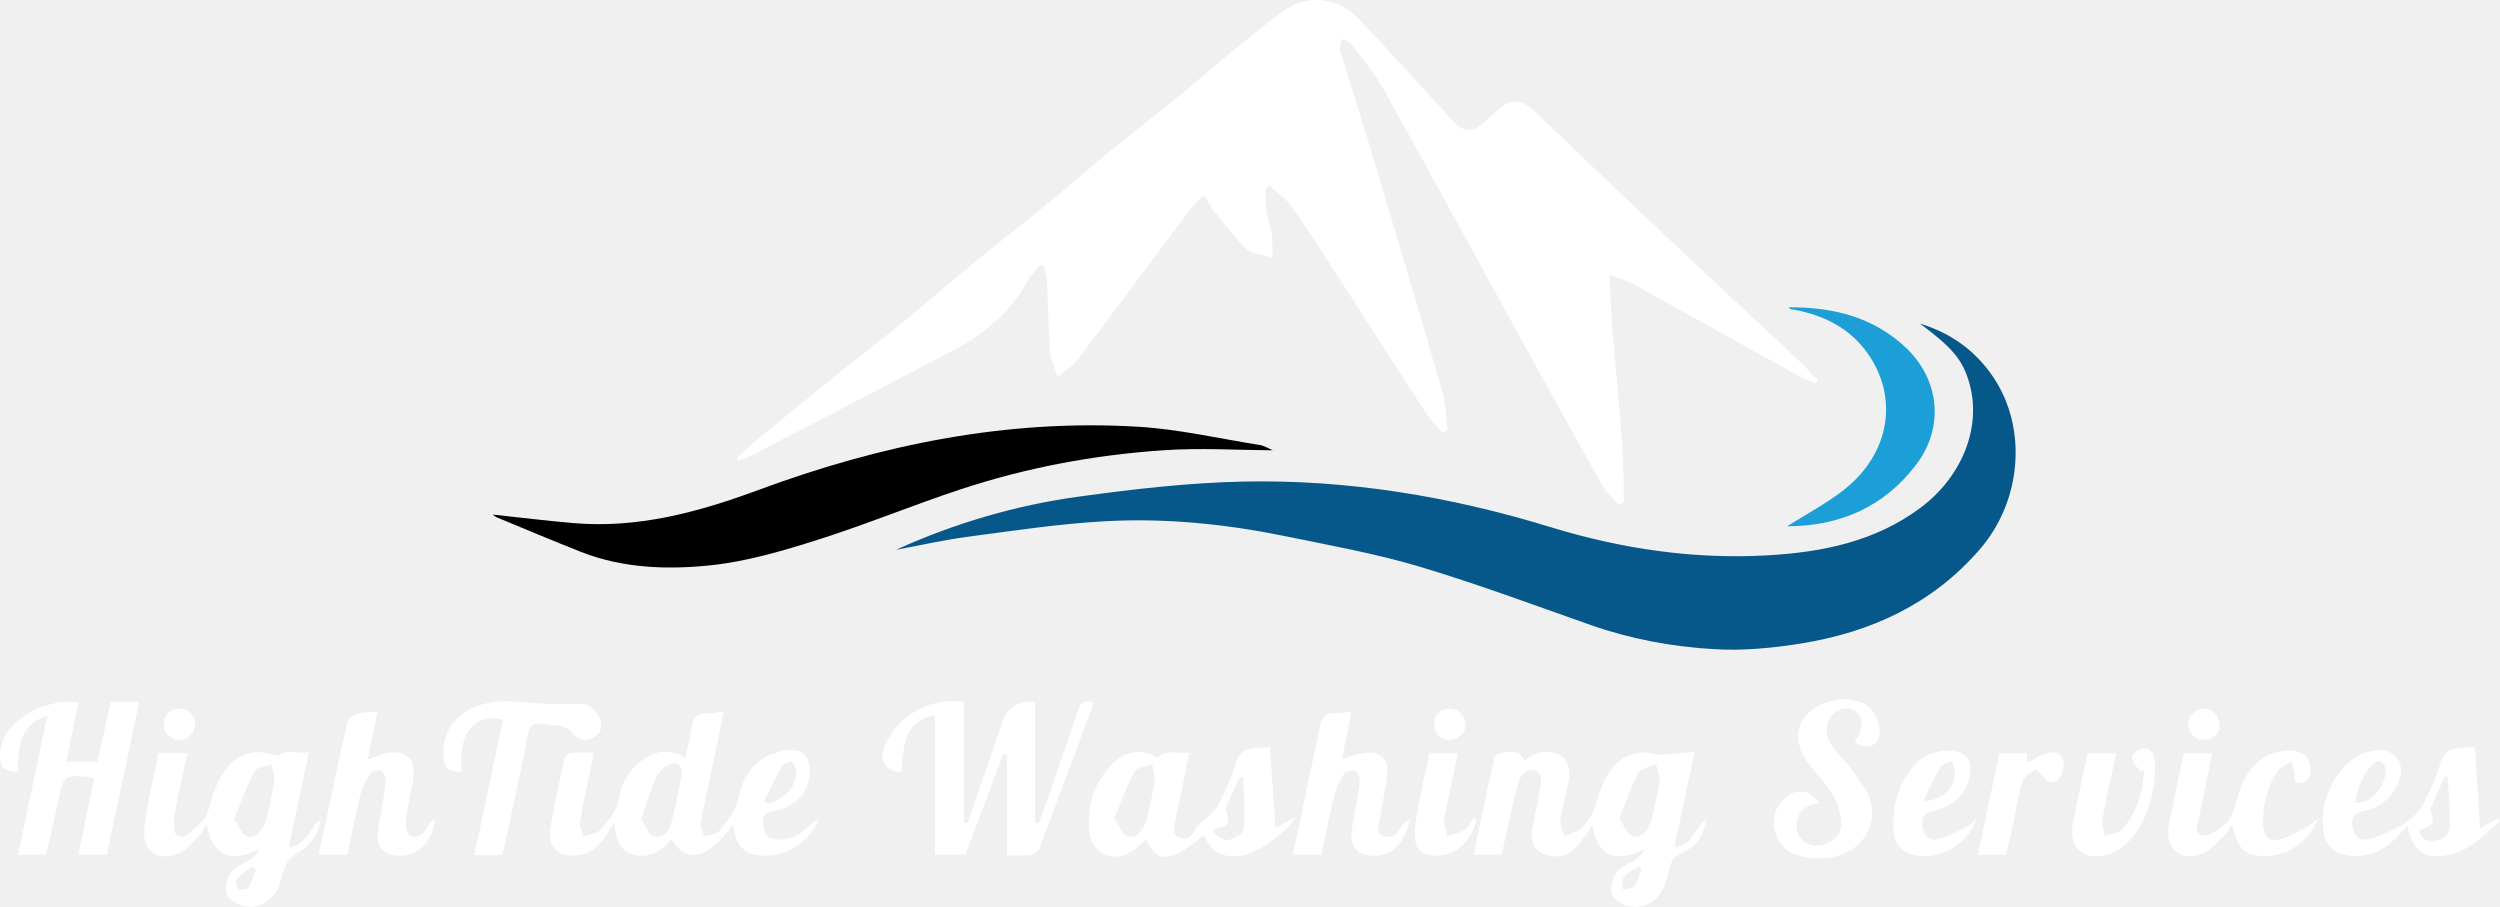
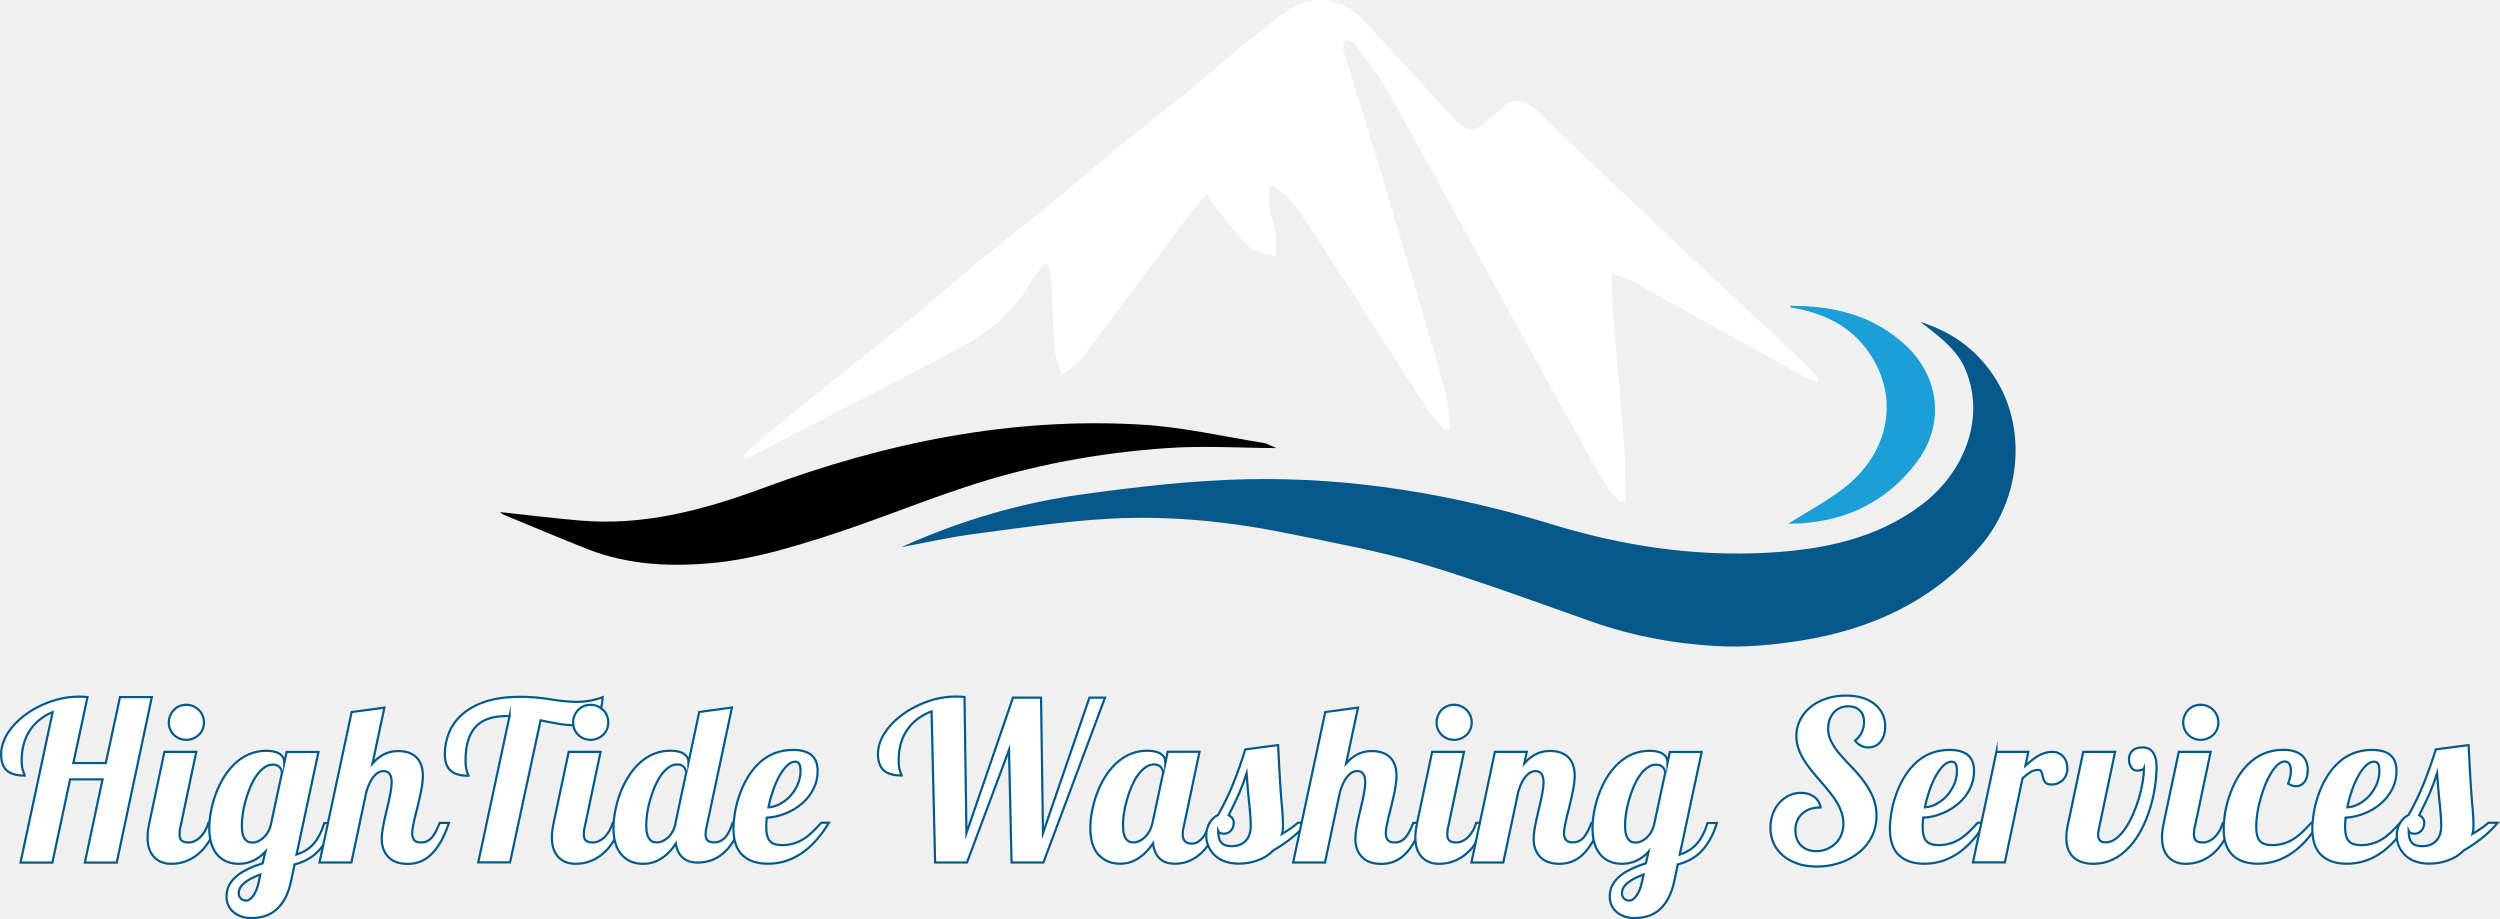
- <svg xmlns="http://www.w3.org/2000/svg" viewBox="0 0 281.16 101.98">
+ <svg xmlns="http://www.w3.org/2000/svg" viewBox="0 0 282.53 103.84">
  <defs>
-     <style>.d{fill:#fff;}.e{fill:#1c9ed7;}.f{fill:#06588b;}</style>
+     <style>.d,.e{fill:#fff;}.f{fill:#1c9ed7;}.g{fill:#06588b;}.e{stroke:#02598c;stroke-miterlimit:10;stroke-width:.25px;}</style>
  </defs>
  <g id="a" />
  <g id="b">
    <g id="c">
      <g>
-         <path class="d" d="M234.8,84.71h3.2c-.54,2.54-1.11,4.98-1.56,7.45-.11,.59,.18,1.25,.28,1.87,.65-.24,1.49-.29,1.91-.74,1.71-1.86,2.33-4.19,2.51-6.64l-.43,.15c-.35-.53-.88-1.04-.96-1.61-.04-.29,.71-.94,1.16-.99,.94-.11,1.43,.62,1.45,1.48,.04,3.35-.68,6.48-3.02,9.02-.54,.58-1.3,1.05-2.05,1.32-2.83,1.01-4.71-.59-4.15-3.52,.49-2.56,1.09-5.11,1.66-7.78Z" />
-         <path class="d" d="M225.62,96.13h-3.17c.81-3.84,1.6-7.6,2.4-11.41h3.12v1.06c.79-.38,1.48-.84,2.25-1.07,.83-.25,1.69,.06,1.85,.94,.11,.61-.14,1.45-.54,1.93-.45,.54-1.19,.6-1.72-.21-.23-.35-.81-.88-.92-.81-.55,.32-1.25,.74-1.41,1.27-.48,1.57-.74,3.2-1.08,4.81-.25,1.16-.51,2.31-.77,3.49Z" />
+         <path class="d" d="M83.92,51.55c.7-.64,1.38-1.32,2.12-1.93,2.72-2.25,5.45-4.49,8.2-6.7,3.02-2.43,6.09-4.8,9.1-7.25,2.55-2.08,5-4.27,7.55-6.35,2.5-2.05,5.07-4,7.57-6.05,2.51-2.05,4.95-4.19,7.46-6.25,2.54-2.08,5.14-4.09,7.69-6.16,1.91-1.56,3.75-3.2,5.66-4.76,2.05-1.67,4.08-3.37,6.23-4.89,2.71-1.91,6.04-1.55,8.43,.95,3.55,3.72,6.96,7.56,10.46,11.33,1.39,1.49,2.25,1.48,3.75,.14,.66-.59,1.34-1.17,2.01-1.75,.89-.76,2.29-.54,3.46,.58,4.61,4.38,9.19,8.79,13.82,13.15,5.32,5.02,10.68,9.99,16.02,15,.73,.68,1.38,1.44,2.07,2.16l-.2,.34c-.64-.27-1.31-.49-1.92-.83-6.22-3.44-12.42-6.91-18.65-10.34-.71-.39-1.52-.6-2.62-1.02,.17,8.81,1.69,17.18,1.57,25.6l-.6,.22c-.57-.65-1.27-1.22-1.68-1.95-3.1-5.49-6.15-11-9.19-16.52-5.15-9.36-10.25-18.75-15.46-28.09-1.02-1.83-2.39-3.48-3.65-5.18-.23-.31-.73-.42-1.1-.62-.07,.45-.31,.95-.19,1.34,1.36,4.53,2.82,9.04,4.17,13.57,2.45,8.2,4.89,16.4,7.26,24.63,.41,1.43,.44,2.96,.64,4.45l-.55,.32c-.6-.69-1.29-1.33-1.79-2.09-3.33-5.11-6.62-10.26-9.93-15.39-1.73-2.67-3.43-5.36-5.26-7.96-.64-.91-1.63-1.58-2.46-2.35l-.52,.33c.04,.88,.02,1.77,.15,2.63,.12,.79,.47,1.55,.57,2.34,.12,.91,.07,1.84,.09,2.76-.96-.28-2.18-.3-2.84-.91-1.43-1.31-2.59-2.91-3.83-4.42-.37-.45-.62-.99-1.07-1.71-.7,.77-1.32,1.34-1.81,2.01-4.15,5.53-8.26,11.1-12.44,16.61-.56,.74-1.46,1.23-2.2,1.83-.28-.94-.73-1.86-.81-2.81-.2-2.62-.23-5.25-.37-7.88-.03-.57-.2-1.14-.31-1.7l-.43-.18c-.48,.58-1.07,1.11-1.42,1.76-1.94,3.55-4.89,6.01-8.39,7.85-7.7,4.05-15.44,8.05-23.16,12.06-.31,.16-.68,.23-1.02,.34l-.18-.31Z" />
+         <path class="g" d="M101.89,61.82c6.56-2.97,13.44-5,20.55-5.97,6.11-.84,12.29-1.56,18.45-1.69,11.78-.25,23.3,1.66,34.58,5.12,7.97,2.44,16.15,3.66,24.51,3.17,6.12-.36,12.03-1.56,17.09-5.33,4.7-3.51,6.88-9.04,5.54-13.92-.73-2.68-1.86-4.03-5.58-6.81,3.44,1.06,6.23,3.02,8.26,6.05,3.85,5.76,3.17,13.88-1.5,19.3-5.35,6.21-12.3,9.37-20.19,10.64-3.19,.51-6.48,.82-9.69,.63-4.72-.27-9.39-1.13-13.89-2.71-6.41-2.25-12.77-4.63-19.27-6.57-4.89-1.46-9.95-2.37-14.96-3.4-6.72-1.38-13.54-2.09-20.39-1.71-5.11,.28-10.19,1.05-15.27,1.72-2.76,.36-5.49,.98-8.23,1.49Z" />
+         <path d="M144.3,50.64c-4.14-.02-8.29-.29-12.41,0-7.76,.53-15.39,1.95-22.79,4.4-5.39,1.78-10.65,3.96-16.06,5.67-3.91,1.24-7.93,2.43-11.98,2.86-4.92,.52-9.94,.35-14.68-1.52-3.16-1.25-6.29-2.57-9.43-3.87-.17-.07-.31-.21-.45-.31,2.99,.32,5.97,.69,8.96,.95,7.3,.65,14.12-1.2,20.91-3.71,13.74-5.09,27.93-8,42.66-7.12,4.61,.27,9.17,1.33,13.74,2.06,.52,.08,1,.4,1.51,.61h.02Z" />
+         <path class="f" d="M202.3,34.56c4.94-.03,9.46,1.09,13.1,4.5,3.85,3.61,4.39,8.98,1.21,13.18-3.61,4.77-8.59,6.94-14.53,6.95,2.15-1.36,4.37-2.53,6.33-4.05,5.22-4.06,6.29-10.39,2.72-15.42-1.98-2.79-4.81-4.21-8.1-4.86-.2-.04-.39-.06-.59-.1-.04,0-.06-.08-.15-.19Z" />
        <g>
-           <path class="d" d="M82.83,51.55c.7-.64,1.38-1.32,2.12-1.93,2.72-2.25,5.45-4.49,8.2-6.7,3.02-2.43,6.09-4.8,9.1-7.25,2.55-2.08,5-4.27,7.55-6.35,2.5-2.05,5.07-4,7.57-6.05,2.51-2.05,4.95-4.19,7.46-6.25,2.54-2.08,5.14-4.09,7.69-6.16,1.91-1.56,3.75-3.2,5.66-4.76,2.05-1.67,4.08-3.37,6.23-4.89,2.71-1.91,6.04-1.55,8.43,.95,3.55,3.72,6.96,7.56,10.46,11.33,1.39,1.49,2.25,1.48,3.75,.14,.66-.59,1.34-1.17,2.01-1.75,.89-.76,2.29-.54,3.46,.58,4.61,4.38,9.19,8.79,13.82,13.15,5.32,5.02,10.68,9.99,16.02,15,.73,.68,1.38,1.44,2.07,2.16l-.2,.34c-.64-.27-1.31-.49-1.92-.83-6.22-3.44-12.42-6.91-18.65-10.34-.71-.39-1.52-.6-2.62-1.02,.17,8.81,1.69,17.18,1.57,25.6l-.6,.22c-.57-.65-1.27-1.22-1.68-1.95-3.1-5.49-6.15-11-9.19-16.52-5.15-9.36-10.25-18.75-15.46-28.09-1.02-1.83-2.39-3.48-3.65-5.18-.23-.31-.73-.42-1.1-.62-.07,.45-.31,.95-.19,1.34,1.36,4.53,2.82,9.04,4.17,13.57,2.45,8.2,4.89,16.4,7.26,24.63,.41,1.43,.44,2.96,.64,4.45l-.55,.32c-.6-.69-1.29-1.33-1.79-2.09-3.33-5.11-6.62-10.26-9.93-15.39-1.73-2.67-3.43-5.36-5.26-7.96-.64-.91-1.63-1.58-2.46-2.35l-.52,.33c.04,.88,.02,1.77,.15,2.63,.12,.79,.47,1.55,.57,2.34,.12,.91,.07,1.84,.09,2.76-.96-.28-2.18-.3-2.84-.91-1.43-1.31-2.59-2.91-3.83-4.42-.37-.45-.62-.99-1.07-1.71-.7,.77-1.32,1.34-1.81,2.01-4.15,5.53-8.26,11.1-12.44,16.61-.56,.74-1.46,1.23-2.2,1.83-.28-.94-.73-1.86-.81-2.81-.2-2.62-.23-5.25-.37-7.88-.03-.57-.2-1.14-.31-1.7l-.43-.18c-.48,.58-1.07,1.11-1.42,1.76-1.94,3.55-4.89,6.01-8.39,7.85-7.7,4.05-15.44,8.05-23.16,12.06-.31,.16-.68,.23-1.02,.34l-.18-.31Z" />
-           <path class="f" d="M100.79,61.82c6.56-2.97,13.44-5,20.55-5.97,6.11-.84,12.29-1.56,18.45-1.69,11.78-.25,23.3,1.66,34.58,5.12,7.97,2.44,16.15,3.66,24.51,3.17,6.12-.36,12.03-1.56,17.09-5.33,4.7-3.51,6.88-9.04,5.54-13.92-.73-2.68-1.86-4.03-5.58-6.81,3.44,1.06,6.23,3.02,8.26,6.05,3.85,5.76,3.17,13.88-1.5,19.3-5.35,6.21-12.3,9.37-20.19,10.64-3.19,.51-6.48,.82-9.69,.63-4.72-.27-9.39-1.13-13.89-2.71-6.41-2.25-12.77-4.63-19.27-6.57-4.89-1.46-9.95-2.37-14.96-3.4-6.72-1.38-13.54-2.09-20.39-1.71-5.11,.28-10.19,1.05-15.27,1.72-2.76,.36-5.49,.98-8.23,1.49Z" />
-           <path d="M143.21,50.64c-4.14-.02-8.29-.29-12.41,0-7.76,.53-15.39,1.95-22.79,4.4-5.39,1.78-10.65,3.96-16.06,5.67-3.91,1.24-7.93,2.43-11.98,2.86-4.92,.52-9.94,.35-14.68-1.52-3.16-1.25-6.29-2.57-9.43-3.87-.17-.07-.31-.21-.45-.31,2.99,.32,5.97,.69,8.96,.95,7.3,.65,14.12-1.2,20.91-3.71,13.74-5.09,27.93-8,42.66-7.12,4.61,.27,9.17,1.33,13.74,2.06,.52,.08,1,.4,1.51,.61h.02Z" />
-           <path class="e" d="M201.2,34.56c4.94-.03,9.46,1.09,13.1,4.5,3.85,3.61,4.39,8.98,1.21,13.18-3.61,4.77-8.59,6.94-14.53,6.95,2.15-1.36,4.37-2.53,6.33-4.05,5.22-4.06,6.29-10.39,2.72-15.42-1.98-2.79-4.81-4.21-8.1-4.86-.2-.04-.39-.06-.59-.1-.04,0-.06-.08-.15-.19Z" />
-           <path class="d" d="M81.4,80c-.47,2.24-.9,4.33-1.33,6.41-.43,2.06-.9,4.12-1.26,6.2-.08,.44,.25,.95,.39,1.43,.57-.18,1.38-.18,1.68-.57,.89-1.14,1.86-2.17,2.19-3.78,.51-2.52,1.91-4.58,4.71-5.18,1.12-.24,2.47-.31,2.99,.75,.42,.85,.35,2.17,.01,3.1-.61,1.65-2.09,2.52-3.79,2.87-.8,.16-1.26,.46-1.17,1.34,.1,.92,.29,1.76,1.44,1.85,1.42,.11,2.59-.43,3.59-1.41,.36-.35,.78-.66,1.23-.91-1.08,2.67-3.57,4.2-6.32,4.13-2.26-.05-3.1-1.45-3.32-3.55-2.81,3.98-5.24,4.57-6.9,1.69-1.08,1.21-2.3,2.15-4.03,1.81-1.83-.35-2.26-1.76-2.41-3.69-.45,.71-.7,1.12-.96,1.52-.8,1.19-1.83,2.05-3.33,2.19-2.01,.18-3.24-.94-2.93-2.95,.41-2.67,1.03-5.31,1.6-7.95,.06-.26,.44-.6,.7-.62,.81-.08,1.63-.03,2.61-.03-.55,2.67-1.11,5.17-1.55,7.69-.09,.53,.22,1.13,.35,1.69,.62-.19,1.44-.19,1.82-.6,.99-1.05,1.96-2.09,2.21-3.72,.27-1.72,1.23-3.27,2.74-4.31,1.47-1.01,3.02-1.24,4.72-.13,.25-1.2,.54-2.33,.72-3.48,.16-1.07,.61-1.65,1.78-1.57,.52,.04,1.06-.12,1.82-.22Zm-9.29,12.1c.46,.7,.76,1.7,1.35,1.93,1.01,.38,1.77-.5,2.02-1.41,.5-1.81,.87-3.66,1.18-5.51,.18-1.04-.61-1.58-1.54-1.06-.53,.3-1.08,.8-1.32,1.34-.63,1.45-1.08,2.98-1.69,4.72Zm13.81-1.98l.47,.25c1.83-.48,3.03-1.72,3.16-3.44,.03-.42-.28-.88-.44-1.32-.39,.16-.98,.22-1.15,.51-.75,1.29-1.37,2.66-2.04,3.99Z" />
-           <path class="d" d="M165.73,96.11c.77-3.67,1.5-7.21,2.29-10.74,.06-.28,.49-.64,.8-.69,1.69-.27,2.23-.08,2.61,.87,.23-.16,.44-.33,.68-.46,1.11-.64,2.3-.78,3.39-.09,1.09,.69,1.09,1.87,.89,2.98-.26,1.44-.72,2.85-.92,4.3-.08,.56,.32,1.19,.5,1.78,.61-.29,1.31-.48,1.82-.89,1.33-1.07,1.64-2.67,2.17-4.2,.75-2.14,1.97-4.02,4.51-4.32,.84-.1,1.73,.18,2.25,.24l3.85-.32c-.78,3.69-1.51,7.16-2.26,10.69,2.13-.09,2.23-2.32,3.6-3.11-.31,1.73-1.14,3.11-2.77,3.77-.9,.37-1.2,.94-1.39,1.8-.18,.84-.44,1.7-.86,2.45-.77,1.38-2.09,2.02-3.6,1.75-.75-.13-1.77-.71-1.99-1.33-.25-.7,.02-1.84,.49-2.48,.5-.68,1.51-.97,2.25-1.49,.41-.29,.74-.7,.99-1.16-3.63,1.87-5.5,.49-5.95-2.78-.3,.52-.48,.93-.75,1.27-.48,.61-.93,1.28-1.53,1.74-1.03,.79-2.25,.8-3.39,.24-1.13-.55-1.26-1.65-1.09-2.74,.22-1.4,.62-2.78,.8-4.18,.1-.83,.63-2.07-.6-2.37-1.17-.29-1.65,.86-1.88,1.79-.64,2.53-1.17,5.08-1.76,7.69h-3.17Zm16.38-4.04c.55,.78,.9,1.79,1.48,1.96,1.08,.31,1.7-.62,2.05-1.59,.09-.26,.17-.53,.22-.79,.27-1.25,.63-2.5,.77-3.77,.07-.62-.25-1.29-.39-1.93-.67,.3-1.66,.41-1.94,.92-.85,1.58-1.43,3.31-2.2,5.2Zm2.49,5.64l-.32-.24c-.58,.38-1.27,.67-1.7,1.18-.24,.29-.05,.94-.05,1.42,.46-.14,1.1-.13,1.32-.44,.39-.54,.51-1.27,.75-1.92Z" />
-           <path class="d" d="M123.01,79.05c-2.06,5.54-4.08,10.99-6.15,16.43-.12,.31-.62,.62-.98,.67-.76,.1-1.55,.03-2.63,.03v-11.25l-.45-.05c-1.41,3.75-2.82,7.5-4.22,11.24h-3.43v-15.74c-2.74,.66-3.55,2.16-3.79,6.43-1.62-.05-2.54-1.16-1.93-2.72,.45-1.15,1.22-2.29,2.14-3.1,1.85-1.61,4.08-2.39,6.85-2.03v13.56l.39,.04c.55-1.58,1.09-3.15,1.64-4.73,.78-2.25,1.56-4.5,2.33-6.76q.79-2.31,3.63-2.11v13.55l.4,.06c.15-.34,.31-.68,.43-1.03,1.33-3.86,2.68-7.71,3.96-11.58,.3-.92,.72-1.34,1.82-.9Z" />
-           <path class="d" d="M32.5,95.29c2.06-.19,2.32-2.27,3.6-3.19-.36,1.8-1.24,3.11-2.87,3.94-.51,.26-.92,.88-1.18,1.43-.35,.74-.41,1.6-.75,2.34-.69,1.52-2.18,2.42-3.81,2.1-.75-.15-1.78-.71-1.99-1.33-.25-.71,.03-1.85,.5-2.5,.5-.68,1.51-.97,2.25-1.49,.4-.28,.72-.68,.96-1.14-3.19,1.66-5.3,.9-5.98-2.77-.29,.48-.46,.91-.76,1.23-.66,.68-1.28,1.5-2.1,1.91-2.49,1.28-4.46,.01-4.13-2.75,.34-2.81,1.04-5.57,1.58-8.38h3.26c-.51,2.4-1.06,4.71-1.47,7.05-.13,.72-.11,1.96,.29,2.18,1,.57,1.58-.48,2.35-1.07,1.33-1.03,1.29-2.52,1.82-3.82,.89-2.2,2.06-4.18,4.74-4.43,.8-.07,1.64,.23,2.54,.38,.88-.82,2.11-.12,3.38-.39-.78,3.69-1.51,7.17-2.25,10.68Zm-6.2-3.23c.54,.8,.84,1.74,1.41,1.96,1,.37,1.65-.46,2.06-1.36,.11-.25,.19-.52,.25-.78,.3-1.38,.65-2.76,.84-4.15,.07-.57-.24-1.18-.37-1.78-.64,.25-1.61,.32-1.85,.78-.88,1.66-1.52,3.44-2.32,5.34Zm2.5,5.7l-.45-.3c-.59,.47-1.25,.87-1.72,1.44-.18,.21,.08,.79,.14,1.2,.4-.09,1.01-.04,1.16-.28,.4-.61,.6-1.36,.87-2.05Z" />
-           <path class="d" d="M130.23,85.24c1.03-1.12,2.26-.37,3.54-.61-.54,2.61-1.05,5.06-1.56,7.51-.16,.76-.52,1.67,.45,2.05,1.04,.41,1.52-.45,2.01-1.22,.24-.37,.68-.6,1-.93,.47-.49,1.05-.94,1.34-1.52,.73-1.48,1.49-2.97,1.92-4.55,.38-1.37,1.13-1.86,2.42-1.85,.45,0,.9-.05,1.47-.08,.21,3.03,.41,5.99,.62,9.08l2.24-1.2c-1.04,1.78-4.47,4.13-6.05,4.3-2.36,.25-3.32-.3-4.21-2.28-1.09,.74-2.12,1.75-3.36,2.2-1.57,.56-2.24,.03-3.19-1.71-.56,.47-1.06,1.03-1.68,1.39-2.1,1.25-4.45,.13-4.69-2.34-.27-2.87,.54-5.47,2.59-7.57,1.5-1.53,3.57-1.75,5.12-.65Zm-4.91,6.79c.55,.78,.87,1.77,1.47,1.98,1,.36,1.63-.52,2.01-1.42,.11-.25,.19-.52,.25-.78,.29-1.34,.63-2.67,.82-4.02,.08-.59-.19-1.22-.3-1.83-.67,.25-1.69,.32-1.96,.8-.88,1.61-1.49,3.36-2.3,5.27Zm11.32,1.16l-.24,.47c.57,.3,1.2,.93,1.68,.83,.69-.15,1.77-.79,1.81-1.29,.16-1.93-.03-3.88-.08-5.83h-.39c-.47,1.04-.96,2.06-1.41,3.11-.11,.27-.23,.66-.12,.88,.65,1.36-.11,1.71-1.25,1.82Z" />
-           <path class="d" d="M5.32,80.5c-2.5,.79-3.39,2.57-3.3,6.3-1.5-.02-2.08-.5-2.02-1.88,.04-.75,.24-1.56,.61-2.21,1.4-2.49,5.13-4.17,8.21-3.7l-1.36,6.66h3.5l1.51-6.73h3.19l-3.65,17.19h-3.19l1.76-8.52c-.2-.14-.24-.19-.28-.19-3.15-.29-3.14-.29-3.79,2.77-.4,1.88-.83,3.76-1.25,5.64-.02,.09-.09,.16-.16,.3H2.03l3.29-15.62Z" />
-           <path class="d" d="M278.34,84.02c.19,3.08,.38,6.03,.58,9.12l2.04-1.11,.2,.33c-1.79,1.54-3.44,3.37-5.92,3.81-2.68,.47-3.86-.47-4.5-3.29-.41,.45-.77,.84-1.14,1.23-1.52,1.6-3.34,2.38-5.57,2.1-1.36-.17-2.25-.86-2.61-2.25-.96-3.74,1.64-8.67,5.02-9.42,1.17-.26,2.38-.29,3.15,.76,.76,1.03,.43,2.2-.13,3.26-.78,1.48-2.07,2.34-3.66,2.66-.95,.19-1.38,.56-1.25,1.55,.13,.98,.56,1.82,1.61,1.64,1.08-.19,2.12-.7,3.14-1.16,.68-.31,1.32-.74,1.89-1.22,.51-.43,1.03-.95,1.32-1.54,.72-1.48,1.47-2.98,1.91-4.55,.39-1.39,1.17-1.82,2.45-1.82,.41,0,.82-.05,1.46-.09Zm-3.07,3.37l-.33-.05c-.39,.86-.79,1.71-1.15,2.58-.19,.45-.56,1.04-.41,1.37,.64,1.39-.13,1.78-1.27,1.97,.12,1.05,.74,1.4,1.63,1.3,1.09-.12,1.82-.75,1.81-1.87-.02-1.77-.18-3.54-.28-5.31Zm-10.37,2.92c1.99,.1,3.44-2.21,3.41-3.68,0-.35-.25-.8-.53-.98-.18-.12-.72,.09-.94,.31-1.2,1.2-1.7,2.71-1.95,4.36Z" />
-           <path class="d" d="M56.48,96.11c-.31,.02-.57,.06-.84,.06-.68,0-1.37,0-2.29,0,1.09-5.15,2.16-10.18,3.22-15.21-3.24-.84-5.11,1.58-4.65,5.89-1.57-.07-2.03-.52-2.08-2.01-.09-3.35,2.55-5.83,6.55-5.95,1.73-.05,3.47,.2,5.21,.27,1.23,.04,2.46-.02,3.68,0,1.17,.02,1.81,.85,2.2,1.75,.35,.82,.07,1.64-.82,2.08-1,.49-1.72,.12-2.39-.7-.27-.33-.77-.46-1.18-.66-.11-.06-.27-.02-.41-.03-.97-.04-2.27-.47-2.83-.01-.62,.51-.59,1.84-.81,2.82-.78,3.58-1.53,7.16-2.3,10.74-.07,.31-.17,.61-.27,.94Z" />
-           <path class="d" d="M204.61,90.3c-1.26,.21-2.23,.65-2.49,1.94-.3,1.5,.46,2.63,1.86,2.84,1.45,.21,3.14-.96,3.1-2.43-.03-1.12-.42-2.33-.99-3.31-.73-1.26-1.84-2.28-2.7-3.47-1.58-2.19-1.54-4.18,.04-5.72,1.7-1.66,5.22-2.08,6.84-.56,.67,.62,1.12,1.82,1.12,2.75,0,1.53-1.35,2.02-2.81,1.13,.2-.38,.45-.75,.59-1.15,.34-.93,.34-1.82-.65-2.4-.87-.52-2.05-.17-2.64,.75-.7,1.11-.55,2.23,.16,3.23,.66,.93,1.52,1.72,2.19,2.65,.77,1.07,1.68,2.14,2.08,3.35,.99,3.06-1.12,6.09-4.51,6.53-1.24,.16-2.62,.1-3.78-.3-2.78-.94-3.4-4.69-1.19-6.47,1.3-1.05,2.85-.82,3.77,.67Z" />
-           <path class="d" d="M151.99,80c-.38,1.9-.73,3.67-1.06,5.32,1-.24,1.98-.63,2.97-.68,1.35-.06,2.24,.79,2.13,2.13-.14,1.77-.55,3.52-.85,5.27-.13,.75-.55,1.63,.48,2,.95,.33,1.51-.32,1.96-1.1,.2-.35,.55-.62,.93-.83-.58,2.86-2.1,4.25-4.29,4.12-1.45-.09-2.35-.91-2.26-2.37,.08-1.36,.43-2.7,.65-4.06,.12-.72,.28-1.45,.27-2.17,0-.34-.31-.9-.57-.97-.36-.09-1.02,.07-1.19,.35-.48,.76-.91,1.6-1.12,2.46-.54,2.18-.95,4.39-1.42,6.64h-3.2c.65-3.12,1.3-6.23,1.95-9.34,.35-1.66,.75-3.31,1.04-4.98,.18-1.07,.61-1.65,1.78-1.57,.53,.04,1.07-.12,1.81-.22Z" />
-           <path class="d" d="M39.06,96.11h-3.21c1.07-5.01,2.1-9.94,3.2-14.85,.09-.39,.64-.82,1.07-.95,.68-.21,1.43-.2,2.34-.3l-1.09,5.4c.88-.28,1.69-.7,2.54-.78,1.76-.17,2.76,.74,2.61,2.51-.14,1.68-.67,3.32-.87,5-.08,.61,.07,1.61,.47,1.84,.76,.46,1.43-.14,1.88-.89,.23-.39,.56-.73,.97-1-.43,2.82-2.1,4.32-4.35,4.13-1.33-.11-2.2-.88-2.13-2.2,.08-1.45,.43-2.89,.65-4.34,.1-.68,.25-1.36,.23-2.04,0-.35-.28-.92-.53-.98-.36-.09-1.01,.06-1.2,.34-.48,.7-.9,1.5-1.1,2.32-.55,2.22-.97,4.48-1.46,6.8Z" />
-           <path class="d" d="M245.6,84.71h3.19c-.52,2.54-1.02,4.98-1.52,7.43-.14,.7-.57,1.67,.42,1.83,.63,.11,1.44-.48,2.08-.89,1.47-.94,1.58-2.62,2.09-4.09,.83-2.39,2.28-4.2,4.99-4.56,2.02-.27,3.25,.82,2.94,2.55-.17,.94-.66,1.37-1.68,.93,0-.15,.02-.29,0-.41-.12-.63-.25-1.25-.38-1.88-.56,.38-1.32,.65-1.65,1.18-1.12,1.78-1.64,3.77-1.57,5.89,.05,1.32,.64,1.99,1.89,1.71,1.11-.25,2.13-.93,3.16-1.47,.39-.21,.7-.58,1.11-.79-1.15,2.89-4.15,4.56-7.01,4.05-1.43-.26-2-.97-2.66-3.45-.27,.42-.42,.79-.69,1.04-.82,.77-1.57,1.75-2.55,2.18-2.43,1.07-4.31-.47-3.84-3.08,.48-2.7,1.11-5.37,1.69-8.16Z" />
-           <path class="d" d="M222.29,92.04c-.89,2.96-4.42,4.86-7.17,4.08-1.28-.36-2.04-1.26-2.15-2.57-.24-2.72,.45-5.2,2.2-7.32,1.1-1.33,2.57-1.91,4.28-1.79,1.65,.12,2.38,1.09,2.1,2.71-.41,2.34-1.97,3.57-4.14,4.07-.96,.22-1.32,.59-1.21,1.56,.11,1.02,.61,1.84,1.61,1.62,1.2-.26,2.33-.89,3.45-1.44,.4-.19,.7-.61,1.04-.92Zm-6-1.91c2.32-.2,3.55-1.54,3.58-3.3,0-.4-.24-.81-.37-1.21-.43,.19-1.06,.26-1.25,.59-.73,1.26-1.31,2.61-1.95,3.92Z" />
-           <path class="d" d="M166.08,92.25c-.77,2.55-2.43,3.99-4.59,3.99-1.48,0-2.37-.74-2.37-2.23,0-1.22,.22-2.45,.45-3.66,.35-1.88,.79-3.74,1.2-5.64h3.17c-.47,2.28-.93,4.49-1.38,6.7-.06,.31-.2,.64-.17,.94,.07,.57,.24,1.13,.37,1.7,.65-.22,1.37-.34,1.93-.71,.46-.29,.73-.88,1.08-1.34l.31,.25Z" />
-           <path class="d" d="M162.97,79.68c1.13,.07,1.72,.7,1.84,1.72,.11,.95-.84,1.87-1.83,1.81-1.07-.07-1.69-.66-1.67-1.77,.01-1.1,.63-1.65,1.66-1.76Z" />
-           <path class="d" d="M20.12,83.24c-1.02-.15-1.69-.66-1.68-1.77,.01-1.08,.59-1.71,1.69-1.76,1-.05,1.92,.85,1.82,1.81-.11,1.05-.75,1.62-1.83,1.72Z" />
-           <path class="d" d="M249.62,81.62c-.02,.91-.62,1.53-1.68,1.58-1.09,.05-1.7-.63-1.83-1.65-.13-.97,.78-1.86,1.78-1.85,1,0,1.71,.72,1.73,1.92Z" />
+           <path class="e" d="M5.95,80.47c-1.12,.47-1.99,1.17-2.59,2.1-.61,.93-.91,2.06-.91,3.38,0,.54,.06,.95,.18,1.25,.03,.11,.07,.2,.12,.28,.03,.06,.05,.11,.05,.17-.9,0-1.56-.18-1.99-.54-.46-.38-.68-1.01-.68-1.89,0-.54,.12-1.07,.35-1.61,.23-.54,.56-1.05,.99-1.55,.42-.48,.9-.92,1.46-1.33,.56-.41,1.17-.76,1.83-1.06,1.4-.63,2.77-.94,4.13-.94,.37,0,.71,.02,1,.05l-1.6,7.45h3.67l1.6-7.45h3.6l-3.97,18.7h-3.6l2-9.4h-3.67l-2,9.4H2.32l3.63-17Z" />
+           <path class="e" d="M17.46,96.91c-.52-.52-.78-1.28-.78-2.28,0-.47,.07-1.02,.2-1.64l1.7-8.02h3.6l-1.79,8.5c-.07,.21-.1,.48-.1,.81,0,.34,.08,.58,.24,.72,.16,.14,.42,.21,.78,.21,.24,0,.48-.05,.71-.17,.23-.11,.45-.26,.64-.46,.4-.4,.7-.93,.9-1.59h1.05c-.45,1.26-1.01,2.27-1.68,3.02-.57,.61-1.21,1.05-1.93,1.32-.52,.2-1.07,.29-1.64,.29-.8,0-1.43-.24-1.89-.71Zm2.82-13.45c-.24-.1-.46-.24-.63-.42-.18-.17-.32-.38-.42-.62-.1-.24-.15-.5-.15-.77s.05-.52,.15-.77c.1-.24,.24-.46,.42-.65,.18-.19,.39-.33,.63-.43,.24-.1,.5-.15,.77-.15s.52,.05,.77,.15c.24,.1,.46,.25,.65,.43,.19,.19,.33,.4,.43,.65,.1,.24,.15,.5,.15,.77s-.05,.52-.15,.77c-.1,.24-.25,.45-.43,.62-.19,.18-.4,.32-.65,.42-.24,.1-.5,.15-.77,.15s-.52-.05-.77-.15Z" />
+           <path class="e" d="M27.3,103.57c-.34-.1-.63-.25-.87-.46-.26-.2-.46-.46-.61-.76-.15-.31-.22-.66-.22-1.06,0-.94,.44-1.75,1.33-2.43,.67-.5,1.58-.93,2.75-1.29l.31-1.32c-.85,.91-1.86,1.37-3,1.37-.95,0-1.72-.3-2.31-.89-.68-.7-1.03-1.74-1.03-3.12,0-.59,.06-1.2,.18-1.86,.12-.65,.29-1.29,.52-1.93,.52-1.43,1.23-2.59,2.14-3.47,1.04-1,2.24-1.5,3.6-1.5,.68,0,1.18,.12,1.52,.35,.34,.23,.51,.54,.51,.92v.15l.27-1.29h3.6l-2.48,11.6c.79-.26,1.42-.65,1.89-1.17,.51-.56,.93-1.36,1.26-2.4h1.05c-.45,1.48-1.12,2.62-2,3.43-.65,.59-1.46,1-2.42,1.25l-.38,1.81c-.32,1.59-.95,2.75-1.9,3.47-.69,.52-1.56,.78-2.6,.78-.39,0-.75-.05-1.09-.15Zm1.32-2.35c.28-.36,.49-.92,.65-1.67l.15-.72c-.76,.28-1.32,.57-1.7,.87-.5,.37-.74,.79-.74,1.26,0,.22,.07,.4,.21,.55,.15,.18,.37,.27,.63,.27s.53-.18,.81-.55Zm1.11-6.52c.43-.37,.72-.86,.87-1.45l1.27-5.92c0-.08-.02-.17-.06-.28-.04-.11-.09-.2-.15-.29-.2-.24-.47-.35-.82-.35s-.66,.11-.97,.33c-.31,.22-.61,.52-.89,.92-.49,.71-.89,1.63-1.21,2.77-.15,.5-.26,1-.33,1.5-.07,.49-.11,.94-.11,1.34,0,.83,.15,1.39,.46,1.68,.11,.11,.22,.19,.35,.22,.13,.03,.28,.05,.44,.05,.36,0,.74-.17,1.14-.5Z" />
+           <path class="e" d="M43.79,96.74c-.43-.5-.65-1.15-.65-1.94,0-.37,.05-.81,.14-1.31,.09-.5,.23-1.14,.42-1.92,.19-.8,.33-1.43,.42-1.91,.09-.48,.14-.89,.14-1.24,0-.85-.3-1.28-.9-1.28-.42,0-.81,.22-1.17,.67-.3,.38-.56,.93-.78,1.64l-1.7,8.02h-3.6l3.63-17,3.7-.5-1.34,6.3c.49-.54,1.01-.93,1.57-1.15,.42-.16,.86-.24,1.34-.24,.85,0,1.51,.22,2,.66,.52,.48,.78,1.2,.78,2.16,0,.58-.11,1.33-.32,2.26-.06,.27-.15,.67-.28,1.21-.24,.9-.41,1.62-.51,2.16-.07,.34-.1,.62-.1,.83,0,.33,.08,.59,.23,.78,.15,.18,.41,.27,.78,.27,.5,0,.92-.2,1.26-.61,.26-.31,.54-.84,.84-1.6h1.05c-.62,1.83-1.4,3.11-2.34,3.85-.67,.52-1.44,.78-2.31,.78-1.03,0-1.8-.29-2.29-.88Z" />
+           <path class="e" d="M57.59,80.92h-.29c-1.48,0-2.6,.34-3.34,1.01-.9,.81-1.35,2.16-1.35,4.04,0,.52,.06,.94,.17,1.25,.03,.11,.07,.2,.12,.28,.03,.06,.05,.11,.05,.17-.9,0-1.56-.18-1.98-.54-.46-.39-.7-1.02-.7-1.88s.16-1.68,.48-2.46c.32-.78,.81-1.46,1.47-2.04,.71-.63,1.61-1.13,2.7-1.48,1.09-.35,2.39-.52,3.88-.52,.85,0,1.67,.05,2.45,.15,.24,.02,.56,.07,.95,.13,.65,.12,1.28,.2,1.88,.24,.29,.03,.66,.05,1.11,.05,.55,0,1.08-.05,1.59-.15,.5-.1,.94-.22,1.32-.38-.04,1.09-.32,1.89-.84,2.4-.52,.51-1.28,.77-2.29,.77-.55,0-1.09-.04-1.65-.13-.55-.09-1.3-.23-2.23-.42l-3.45,16.05h-3.59l3.54-16.55Z" />
+           <path class="e" d="M63.15,96.91c-.52-.52-.78-1.28-.78-2.28,0-.47,.07-1.02,.2-1.64l1.7-8.02h3.6l-1.79,8.5c-.07,.21-.1,.48-.1,.81,0,.34,.08,.58,.24,.72,.16,.14,.42,.21,.78,.21,.24,0,.48-.05,.71-.17,.23-.11,.45-.26,.64-.46,.4-.4,.7-.93,.9-1.59h1.05c-.45,1.26-1.01,2.27-1.68,3.02-.57,.61-1.21,1.05-1.93,1.32-.52,.2-1.07,.29-1.64,.29-.8,0-1.43-.24-1.89-.71Zm2.82-13.45c-.24-.1-.46-.24-.63-.42-.18-.17-.32-.38-.42-.62-.1-.24-.15-.5-.15-.77s.05-.52,.15-.77c.1-.24,.24-.46,.42-.65,.18-.19,.39-.33,.63-.43,.24-.1,.5-.15,.77-.15s.52,.05,.77,.15c.24,.1,.46,.25,.65,.43,.19,.19,.33,.4,.43,.65,.1,.24,.15,.5,.15,.77s-.05,.52-.15,.77c-.1,.24-.25,.45-.43,.62-.19,.18-.4,.32-.65,.42-.24,.1-.5,.15-.77,.15s-.52-.05-.77-.15Z" />
+           <path class="e" d="M70.36,96.72c-.68-.7-1.03-1.74-1.03-3.12,0-.59,.06-1.2,.18-1.86,.12-.65,.29-1.29,.52-1.93,.52-1.43,1.23-2.59,2.14-3.47,1.04-1,2.24-1.5,3.6-1.5,.68,0,1.18,.12,1.52,.35,.34,.23,.51,.54,.51,.92v.1l1.22-5.75,3.7-.5-2.87,13.5c-.07,.24-.11,.51-.11,.81,0,.34,.08,.58,.24,.72,.16,.14,.42,.21,.78,.21,.46,0,.88-.21,1.25-.62,.31-.37,.57-.9,.78-1.59h1.05c-.44,1.25-.98,2.24-1.62,2.97-.55,.6-1.15,1.02-1.82,1.26-.48,.17-1.01,.26-1.57,.26-.69,0-1.25-.18-1.67-.55-.42-.37-.68-.9-.78-1.6-.45,.68-.93,1.2-1.45,1.56-.68,.49-1.42,.73-2.25,.73-.95,0-1.72-.3-2.31-.89Zm4.51-1.66c.21-.09,.4-.22,.59-.38,.44-.4,.73-.92,.88-1.56v-.13l1.22-5.73c-.06-.23-.14-.41-.24-.55-.17-.21-.43-.32-.78-.32s-.66,.11-.97,.33c-.31,.22-.61,.52-.89,.92-.49,.71-.89,1.63-1.21,2.77-.15,.5-.26,1-.33,1.5-.07,.49-.11,.94-.11,1.34,0,.83,.15,1.39,.46,1.68,.11,.11,.22,.19,.35,.22,.13,.03,.28,.05,.44,.05,.18,0,.37-.04,.58-.13Z" />
+           <path class="e" d="M83.95,96.69c-.71-.66-1.06-1.67-1.06-3.04,0-.51,.05-1.08,.15-1.71,.1-.63,.25-1.25,.46-1.88,.23-.7,.52-1.36,.87-1.99,.35-.63,.77-1.18,1.24-1.66,1.09-1.11,2.43-1.66,4.03-1.66,1.02,0,1.76,.24,2.22,.73,.36,.38,.54,.94,.54,1.66s-.15,1.37-.46,2c-.31,.62-.74,1.17-1.28,1.65-.55,.47-1.16,.85-1.86,1.13-.69,.28-1.41,.45-2.15,.49-.04,.42-.06,.76-.06,1,0,.81,.15,1.38,.46,1.68,.27,.28,.72,.42,1.34,.42,.9,0,1.73-.24,2.48-.73,.32-.2,.62-.45,.92-.73,.29-.28,.63-.64,1.03-1.07h.85c-.79,1.33-1.7,2.4-2.72,3.19-1.26,.96-2.65,1.44-4.15,1.44-1.23,0-2.18-.31-2.84-.93Zm4.25-5.87c.44-.24,.83-.54,1.17-.93,.34-.39,.61-.83,.81-1.31,.2-.48,.29-.98,.29-1.48,0-.33-.05-.59-.14-.76-.09-.18-.25-.26-.48-.26-.3,0-.6,.15-.91,.44-.3,.29-.6,.7-.88,1.21-.26,.48-.5,1.03-.71,1.64-.21,.61-.38,1.23-.5,1.87,.46-.03,.92-.17,1.35-.4Z" />
+           <path class="e" d="M105.28,80.39c-1.19,.45-2.11,1.14-2.75,2.08-.65,.94-.97,2.1-.97,3.47,0,.52,.06,.94,.17,1.25,.03,.11,.07,.2,.12,.28,.03,.06,.05,.11,.05,.17-.9,0-1.56-.18-1.98-.54-.46-.39-.7-1.02-.7-1.89,0-.54,.12-1.08,.35-1.62,.24-.53,.57-1.05,1-1.54,.41-.47,.89-.91,1.46-1.32,.57-.41,1.18-.77,1.84-1.07,1.38-.63,2.76-.94,4.13-.94,.37,0,.71,.02,1,.05l.22,15.38,5.26-15.31h3.17l.22,15.31,5.25-15.31h1.76l-6.96,18.63h-3.6l-.29-12.72-4.75,12.72h-3.6l-.4-17.08Z" />
+           <path class="e" d="M124.25,96.72c-.68-.7-1.03-1.74-1.03-3.12,0-.59,.06-1.2,.18-1.86,.12-.65,.29-1.29,.52-1.93,.52-1.43,1.23-2.59,2.14-3.47,1.04-1,2.24-1.5,3.6-1.5,.68,0,1.18,.12,1.52,.35,.34,.23,.51,.54,.51,.92v.18l.27-1.33h3.6l-1.79,8.5c-.07,.24-.11,.51-.11,.81,0,.72,.34,1.07,1.03,1.07,.46,0,.87-.23,1.25-.7,.32-.39,.58-.94,.78-1.66h1.05c-.45,1.27-.99,2.27-1.62,3.02-.54,.61-1.14,1.05-1.82,1.32-.5,.2-1.02,.29-1.57,.29-.71,0-1.27-.19-1.69-.58-.42-.39-.67-.96-.76-1.71-.47,.67-.97,1.19-1.49,1.56-.67,.49-1.41,.73-2.23,.73-.95,0-1.72-.3-2.31-.89Zm4.52-1.67c.21-.1,.41-.24,.6-.42,.44-.42,.73-.97,.88-1.65l1.2-5.64c0-.08-.02-.18-.06-.29-.04-.11-.09-.21-.15-.31-.2-.24-.47-.35-.82-.35s-.66,.11-.97,.33c-.31,.22-.61,.52-.89,.92-.49,.71-.89,1.63-1.21,2.77-.15,.5-.26,1-.33,1.5-.07,.49-.11,.94-.11,1.34,0,.83,.15,1.39,.46,1.68,.11,.11,.22,.19,.35,.22,.13,.03,.28,.05,.44,.05,.19,0,.38-.05,.59-.15Z" />
+           <path class="e" d="M138.37,97.34c-.46-.18-.85-.44-1.17-.76-.29-.3-.51-.64-.66-1.01-.15-.37-.22-.75-.22-1.15,0-.54,.14-1.04,.42-1.48,.24-.39,.55-.67,.92-.84,.65-1.16,1.22-2.33,1.7-3.52,.48-1.19,.94-2.49,1.38-3.89l3.7-.49c.1,2.12,.19,3.74,.27,4.87,.08,1.16,.15,2.02,.21,2.56,.05,.63,.07,1.19,.07,1.66,0,.42-.03,.74-.1,.95,.75-.44,1.35-.86,1.79-1.26h1.05c-.59,.69-1.21,1.29-1.84,1.78-.63,.5-1.29,.94-1.98,1.34-.5,.52-1.12,.91-1.87,1.16-.65,.23-1.34,.34-2.06,.34-.6,0-1.14-.09-1.6-.27Zm2.31-2.22c.45-.41,.67-1.01,.67-1.81,0-.33-.02-.75-.06-1.26l-.06-.74c-.07-.64-.15-1.39-.22-2.23l-.13-1.68c-.24,.76-.52,1.51-.84,2.25-.33,.74-.72,1.57-1.18,2.47,.38,.21,.57,.5,.57,.87,0,.33-.1,.61-.29,.84-.21,.26-.48,.39-.81,.39-.16,0-.3-.02-.41-.07-.11-.04-.2-.13-.26-.26,0,.6,.12,1.04,.35,1.32,.24,.28,.63,.42,1.17,.42,.63,0,1.13-.17,1.5-.51Z" />
+           <path class="e" d="M153.82,96.74c-.43-.5-.65-1.15-.65-1.94,0-.37,.05-.81,.14-1.31,.09-.5,.23-1.14,.42-1.92,.19-.8,.33-1.43,.42-1.91,.09-.48,.14-.89,.14-1.24,0-.85-.3-1.28-.9-1.28-.42,0-.81,.22-1.17,.67-.3,.38-.56,.93-.78,1.64l-1.7,8.02h-3.6l3.63-17,3.7-.5-1.34,6.3c.49-.54,1.01-.93,1.57-1.15,.42-.16,.86-.24,1.34-.24,.85,0,1.51,.22,2,.66,.52,.48,.78,1.2,.78,2.16,0,.58-.11,1.33-.32,2.26-.06,.27-.15,.67-.28,1.21-.24,.9-.41,1.62-.51,2.16-.07,.34-.1,.62-.1,.83,0,.33,.08,.59,.23,.78,.15,.18,.41,.27,.78,.27,.5,0,.92-.2,1.26-.61,.26-.31,.54-.84,.84-1.6h1.05c-.62,1.83-1.4,3.11-2.34,3.85-.67,.52-1.44,.78-2.31,.78-1.03,0-1.8-.29-2.29-.88Z" />
+           <path class="e" d="M160.73,96.91c-.52-.52-.78-1.28-.78-2.28,0-.47,.07-1.02,.2-1.64l1.7-8.02h3.6l-1.79,8.5c-.07,.21-.1,.48-.1,.81,0,.34,.08,.58,.24,.72,.16,.14,.42,.21,.78,.21,.24,0,.48-.05,.71-.17,.23-.11,.45-.26,.64-.46,.4-.4,.7-.93,.9-1.59h1.05c-.45,1.26-1.01,2.27-1.68,3.02-.57,.61-1.21,1.05-1.93,1.32-.52,.2-1.07,.29-1.64,.29-.8,0-1.43-.24-1.89-.71Zm2.82-13.45c-.24-.1-.46-.24-.63-.42-.18-.17-.32-.38-.42-.62-.1-.24-.15-.5-.15-.77s.05-.52,.15-.77c.1-.24,.24-.46,.42-.65,.18-.19,.39-.33,.63-.43,.24-.1,.5-.15,.77-.15s.52,.05,.77,.15c.24,.1,.46,.25,.65,.43,.19,.19,.33,.4,.43,.65,.1,.24,.15,.5,.15,.77s-.05,.52-.15,.77c-.1,.24-.25,.45-.43,.62-.19,.18-.4,.32-.65,.42-.24,.1-.5,.15-.77,.15s-.52-.05-.77-.15Z" />
+           <path class="e" d="M173.97,96.74c-.43-.5-.65-1.15-.65-1.94,0-.37,.05-.81,.14-1.31,.09-.5,.23-1.14,.42-1.92,.19-.8,.33-1.43,.42-1.91,.09-.48,.14-.89,.14-1.24,0-.85-.3-1.28-.9-1.28-.42,0-.81,.22-1.17,.67-.3,.38-.56,.93-.78,1.64l-1.7,8.02h-3.6l2.65-12.5h3.6l-.27,1.29c.49-.54,1.01-.93,1.57-1.15,.42-.16,.86-.24,1.34-.24,.85,0,1.51,.22,2,.66,.52,.48,.78,1.2,.78,2.16,0,.58-.11,1.33-.32,2.26-.06,.27-.15,.67-.28,1.21-.24,.9-.41,1.62-.51,2.16-.07,.34-.1,.62-.1,.83,0,.33,.08,.59,.23,.78,.15,.18,.41,.27,.78,.27,.5,0,.92-.2,1.26-.61,.26-.31,.54-.84,.84-1.6h1.05c-.62,1.83-1.4,3.11-2.34,3.85-.67,.52-1.44,.78-2.31,.78-1.03,0-1.8-.29-2.29-.88Z" />
+           <path class="e" d="M183.62,103.57c-.34-.1-.63-.25-.87-.46-.26-.2-.46-.46-.61-.76-.15-.31-.22-.66-.22-1.06,0-.94,.44-1.75,1.33-2.43,.67-.5,1.58-.93,2.75-1.29l.31-1.32c-.85,.91-1.86,1.37-3,1.37-.95,0-1.72-.3-2.31-.89-.68-.7-1.03-1.74-1.03-3.12,0-.59,.06-1.2,.18-1.86,.12-.65,.29-1.29,.52-1.93,.52-1.43,1.23-2.59,2.14-3.47,1.04-1,2.24-1.5,3.6-1.5,.68,0,1.18,.12,1.52,.35,.34,.23,.51,.54,.51,.92v.15l.27-1.29h3.6l-2.48,11.6c.79-.26,1.42-.65,1.89-1.17,.51-.56,.93-1.36,1.26-2.4h1.05c-.45,1.48-1.12,2.62-2,3.43-.65,.59-1.46,1-2.42,1.25l-.38,1.81c-.32,1.59-.95,2.75-1.9,3.47-.69,.52-1.56,.78-2.6,.78-.39,0-.75-.05-1.09-.15Zm1.32-2.35c.28-.36,.49-.92,.65-1.67l.15-.72c-.76,.28-1.32,.57-1.7,.87-.5,.37-.74,.79-.74,1.26,0,.22,.07,.4,.21,.55,.15,.18,.37,.27,.63,.27s.53-.18,.81-.55Zm1.11-6.52c.43-.37,.72-.86,.87-1.45l1.27-5.92c0-.08-.02-.17-.06-.28-.04-.11-.09-.2-.15-.29-.2-.24-.47-.35-.82-.35s-.66,.11-.97,.33c-.31,.22-.61,.52-.89,.92-.49,.71-.89,1.63-1.21,2.77-.15,.5-.26,1-.33,1.5-.07,.49-.11,.94-.11,1.34,0,.83,.15,1.39,.46,1.68,.11,.11,.22,.19,.35,.22,.13,.03,.28,.05,.44,.05,.36,0,.74-.17,1.14-.5Z" />
+           <path class="e" d="M203.19,97.61c-.64-.21-1.2-.51-1.66-.9-.47-.39-.83-.85-1.08-1.39-.25-.54-.37-1.13-.37-1.78,0-.54,.09-1.06,.26-1.54,.18-.48,.42-.91,.74-1.26,.32-.36,.69-.64,1.11-.84,.42-.2,.87-.3,1.34-.3,.59,0,1.08,.15,1.48,.44,.4,.29,.65,.7,.74,1.21-.87,0-1.56,.23-2.08,.7-.24,.22-.43,.49-.57,.81-.13,.32-.2,.67-.2,1.05,0,.73,.21,1.31,.64,1.74s1,.64,1.73,.64c.43,0,.83-.08,1.21-.24,.37-.16,.7-.38,.98-.65s.49-.61,.64-.99c.15-.39,.23-.8,.23-1.24,0-.81-.28-1.66-.83-2.54-.22-.34-.46-.68-.73-1.01-.26-.33-.63-.77-1.1-1.31-.42-.49-.78-.91-1.06-1.27-.29-.36-.54-.72-.77-1.1-.55-.9-.83-1.79-.83-2.66,0-.65,.14-1.26,.42-1.81,.28-.56,.67-1.04,1.18-1.46s1.11-.74,1.79-.96c.68-.23,1.42-.34,2.21-.34,1.34,0,2.42,.32,3.23,.95,.39,.31,.69,.68,.9,1.11,.21,.43,.31,.91,.31,1.44,0,.69-.18,1.26-.52,1.7-.16,.21-.36,.37-.6,.49-.24,.11-.49,.17-.76,.17-.63,0-1.14-.26-1.53-.78,.32-.23,.57-.53,.75-.91,.18-.38,.27-.78,.27-1.21,0-.54-.16-.96-.48-1.28-.32-.31-.75-.47-1.31-.47-.33,0-.64,.06-.92,.18-.28,.12-.52,.3-.71,.52-.2,.23-.36,.5-.47,.81-.11,.31-.17,.65-.17,1.01,0,.52,.12,1.02,.37,1.5,.24,.48,.59,.98,1.05,1.5,.41,.48,.85,.96,1.32,1.43,1.1,1.14,1.88,2.25,2.33,3.33,.27,.64,.4,1.35,.4,2.12,0,.81-.17,1.57-.5,2.26-.33,.7-.81,1.3-1.43,1.81-.62,.52-1.34,.92-2.16,1.21-.82,.28-1.7,.43-2.64,.43-.8,0-1.52-.1-2.16-.31Z" />
+           <path class="e" d="M214.64,96.69c-.71-.66-1.06-1.67-1.06-3.04,0-.51,.05-1.08,.15-1.71,.1-.63,.25-1.25,.46-1.88,.23-.7,.52-1.36,.87-1.99,.35-.63,.77-1.18,1.24-1.66,1.09-1.11,2.43-1.66,4.03-1.66,1.02,0,1.76,.24,2.22,.73,.36,.38,.54,.94,.54,1.66s-.15,1.37-.46,2c-.31,.62-.74,1.17-1.28,1.65-.55,.47-1.16,.85-1.86,1.13-.69,.28-1.41,.45-2.15,.49-.04,.42-.06,.76-.06,1,0,.81,.15,1.38,.46,1.68,.27,.28,.72,.42,1.34,.42,.9,0,1.73-.24,2.48-.73,.32-.2,.62-.45,.92-.73,.29-.28,.63-.64,1.03-1.07h.85c-.79,1.33-1.7,2.4-2.72,3.19-1.26,.96-2.65,1.44-4.15,1.44-1.23,0-2.18-.31-2.84-.93Zm4.25-5.87c.44-.24,.83-.54,1.17-.93,.34-.39,.61-.83,.81-1.31,.2-.48,.29-.98,.29-1.48,0-.33-.05-.59-.14-.76-.09-.18-.25-.26-.48-.26-.3,0-.6,.15-.91,.44-.3,.29-.6,.7-.88,1.21-.26,.48-.5,1.03-.71,1.64-.21,.61-.38,1.23-.5,1.87,.46-.03,.92-.17,1.35-.4Z" />
+           <path class="e" d="M225.62,84.97h3.6l-.32,1.55c.57-.5,1.03-.86,1.39-1.07,.55-.32,1.09-.48,1.62-.48s.97,.19,1.29,.57c.15,.17,.26,.37,.33,.59,.07,.22,.11,.46,.11,.71,0,.23-.04,.45-.11,.66-.07,.21-.18,.4-.33,.57-.16,.18-.36,.32-.59,.43-.23,.11-.49,.16-.77,.16-.22,0-.4-.04-.52-.11-.13-.07-.23-.18-.31-.32-.07-.14-.11-.27-.13-.4-.07-.35-.15-.58-.22-.7-.06-.08-.15-.12-.27-.12-.35,0-.65,.07-.89,.22s-.55,.39-.93,.73l-2,9.5h-3.6l2.65-12.5Z" />
+           <path class="e" d="M234.33,96.88c-.54-.49-.81-1.23-.81-2.2,0-.41,.04-.81,.12-1.21l1.79-8.5h3.6l-1.79,8.5c-.09,.4-.13,.7-.13,.9,0,.26,.07,.46,.21,.61,.14,.15,.35,.22,.65,.22,.39,0,.77-.14,1.15-.42,.37-.28,.73-.66,1.06-1.15,.31-.45,.6-.97,.86-1.56,.26-.59,.49-1.21,.68-1.84,.18-.62,.32-1.22,.42-1.81,.1-.59,.15-1.11,.15-1.57-.03,.07-.15,.13-.35,.18-.13,.04-.28,.06-.44,.06-.29,0-.51-.14-.67-.42-.15-.24-.23-.52-.23-.85,0-.41,.13-.73,.39-.98,.26-.25,.65-.37,1.16-.37,.55,0,.96,.22,1.23,.67,.23,.37,.34,.88,.34,1.5,0,.69-.06,1.44-.18,2.25-.12,.81-.29,1.6-.53,2.38-.57,1.86-1.34,3.32-2.31,4.38-1.17,1.31-2.54,1.97-4.11,1.97-.97,0-1.72-.25-2.26-.74Z" />
+           <path class="e" d="M245.11,96.91c-.52-.52-.78-1.28-.78-2.28,0-.47,.07-1.02,.2-1.64l1.7-8.02h3.6l-1.79,8.5c-.07,.21-.1,.48-.1,.81,0,.34,.08,.58,.24,.72,.16,.14,.42,.21,.78,.21,.24,0,.48-.05,.71-.17,.23-.11,.45-.26,.64-.46,.4-.4,.7-.93,.9-1.59h1.05c-.45,1.26-1.01,2.27-1.68,3.02-.57,.61-1.21,1.05-1.93,1.32-.52,.2-1.07,.29-1.64,.29-.8,0-1.43-.24-1.89-.71Zm2.82-13.45c-.24-.1-.46-.24-.63-.42-.18-.17-.32-.38-.42-.62-.1-.24-.15-.5-.15-.77s.05-.52,.15-.77c.1-.24,.24-.46,.42-.65,.18-.19,.39-.33,.63-.43,.24-.1,.5-.15,.77-.15s.52,.05,.77,.15c.24,.1,.46,.25,.65,.43,.19,.19,.33,.4,.43,.65,.1,.24,.15,.5,.15,.77s-.05,.52-.15,.77c-.1,.24-.25,.45-.43,.62-.19,.18-.4,.32-.65,.42-.24,.1-.5,.15-.77,.15s-.52-.05-.77-.15Z" />
+           <path class="e" d="M252.36,96.69c-.71-.66-1.06-1.67-1.06-3.04,0-.51,.05-1.08,.15-1.72,.1-.63,.26-1.26,.47-1.89,.5-1.52,1.2-2.73,2.11-3.64,1.12-1.11,2.45-1.66,3.99-1.66,1,0,1.74,.24,2.22,.72,.37,.38,.56,.91,.56,1.57,0,.59-.13,1.04-.39,1.37-.24,.3-.56,.45-.94,.45-.28,0-.57-.1-.88-.29,.2-.53,.31-1.02,.31-1.48,0-.32-.06-.57-.18-.75-.12-.18-.29-.27-.52-.27-.49,0-1,.43-1.53,1.29-.48,.77-.88,1.74-1.2,2.92-.33,1.16-.49,2.2-.49,3.14,0,.81,.15,1.38,.46,1.68,.27,.28,.72,.42,1.34,.42,.9,0,1.73-.24,2.48-.73,.32-.2,.62-.45,.92-.73,.29-.28,.63-.64,1.03-1.07h.85c-.79,1.33-1.7,2.4-2.72,3.19-1.26,.96-2.65,1.44-4.15,1.44-1.23,0-2.18-.31-2.84-.93Z" />
+           <path class="e" d="M262.38,96.69c-.71-.66-1.06-1.67-1.06-3.04,0-.51,.05-1.08,.15-1.71,.1-.63,.25-1.25,.46-1.88,.23-.7,.52-1.36,.87-1.99,.35-.63,.77-1.18,1.24-1.66,1.09-1.11,2.43-1.66,4.03-1.66,1.02,0,1.76,.24,2.22,.73,.36,.38,.54,.94,.54,1.66s-.15,1.37-.46,2c-.31,.62-.74,1.17-1.28,1.65-.55,.47-1.16,.85-1.86,1.13-.69,.28-1.41,.45-2.15,.49-.04,.42-.06,.76-.06,1,0,.81,.15,1.38,.46,1.68,.27,.28,.72,.42,1.34,.42,.9,0,1.73-.24,2.48-.73,.32-.2,.62-.45,.92-.73,.29-.28,.63-.64,1.03-1.07h.85c-.79,1.33-1.7,2.4-2.72,3.19-1.26,.96-2.65,1.44-4.15,1.44-1.23,0-2.18-.31-2.84-.93Zm4.25-5.87c.44-.24,.83-.54,1.17-.93,.34-.39,.61-.83,.81-1.31,.2-.48,.29-.98,.29-1.48,0-.33-.05-.59-.14-.76-.09-.18-.25-.26-.48-.26-.3,0-.6,.15-.91,.44-.3,.29-.6,.7-.88,1.21-.26,.48-.5,1.03-.71,1.64-.21,.61-.38,1.23-.5,1.87,.46-.03,.92-.17,1.35-.4Z" />
+           <path class="e" d="M272.91,97.34c-.46-.18-.85-.44-1.17-.76-.29-.3-.51-.64-.66-1.01-.15-.37-.22-.75-.22-1.15,0-.54,.14-1.04,.42-1.48,.24-.39,.55-.67,.92-.84,.65-1.16,1.22-2.33,1.7-3.52,.48-1.19,.94-2.49,1.38-3.89l3.7-.49c.1,2.12,.19,3.74,.27,4.87,.08,1.16,.15,2.02,.21,2.56,.05,.63,.07,1.19,.07,1.66,0,.42-.03,.74-.1,.95,.75-.44,1.35-.86,1.79-1.26h1.05c-.59,.69-1.21,1.29-1.84,1.78-.63,.5-1.29,.94-1.98,1.34-.5,.52-1.12,.91-1.87,1.16-.65,.23-1.34,.34-2.06,.34-.6,0-1.14-.09-1.6-.27Zm2.31-2.22c.45-.41,.67-1.01,.67-1.81,0-.33-.02-.75-.06-1.26l-.06-.74c-.07-.64-.15-1.39-.22-2.23l-.13-1.68c-.24,.76-.52,1.51-.84,2.25-.33,.74-.72,1.57-1.18,2.47,.38,.21,.57,.5,.57,.87,0,.33-.1,.61-.29,.84-.21,.26-.48,.39-.81,.39-.16,0-.3-.02-.41-.07-.11-.04-.2-.13-.26-.26,0,.6,.12,1.04,.35,1.32,.24,.28,.63,.42,1.17,.42,.63,0,1.13-.17,1.5-.51Z" />
        </g>
      </g>
    </g>
  </g>
</svg>
